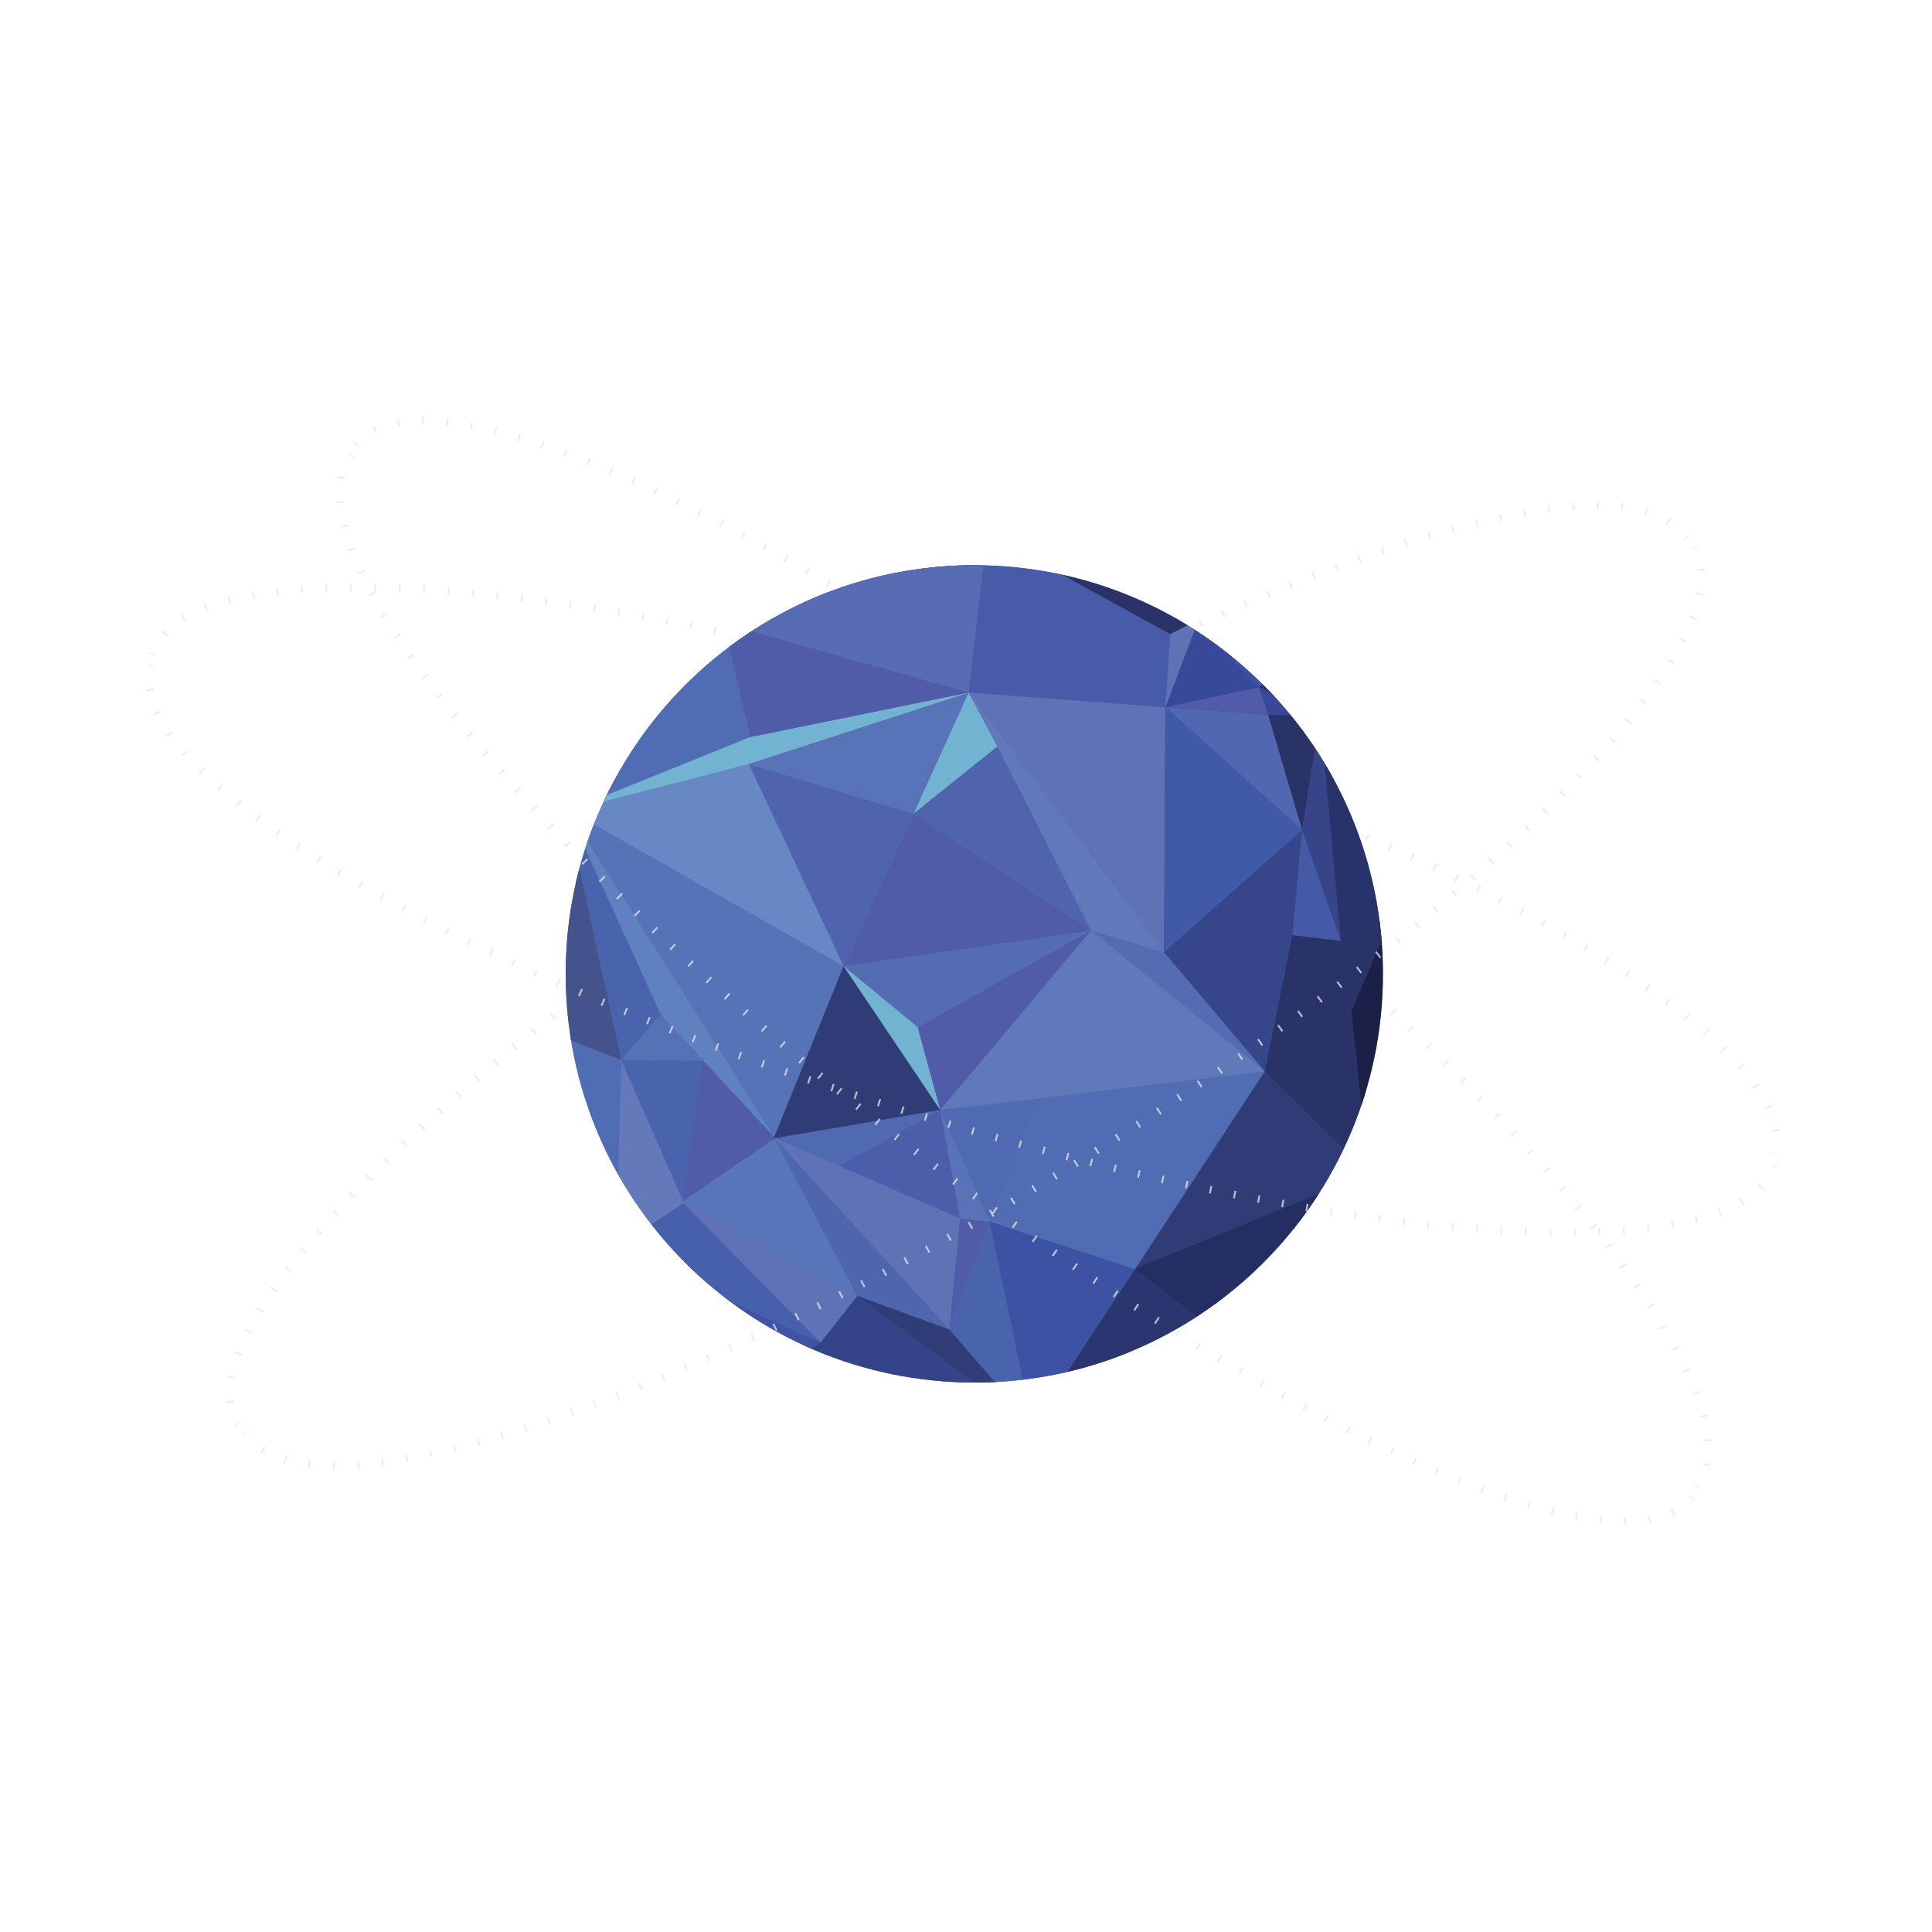
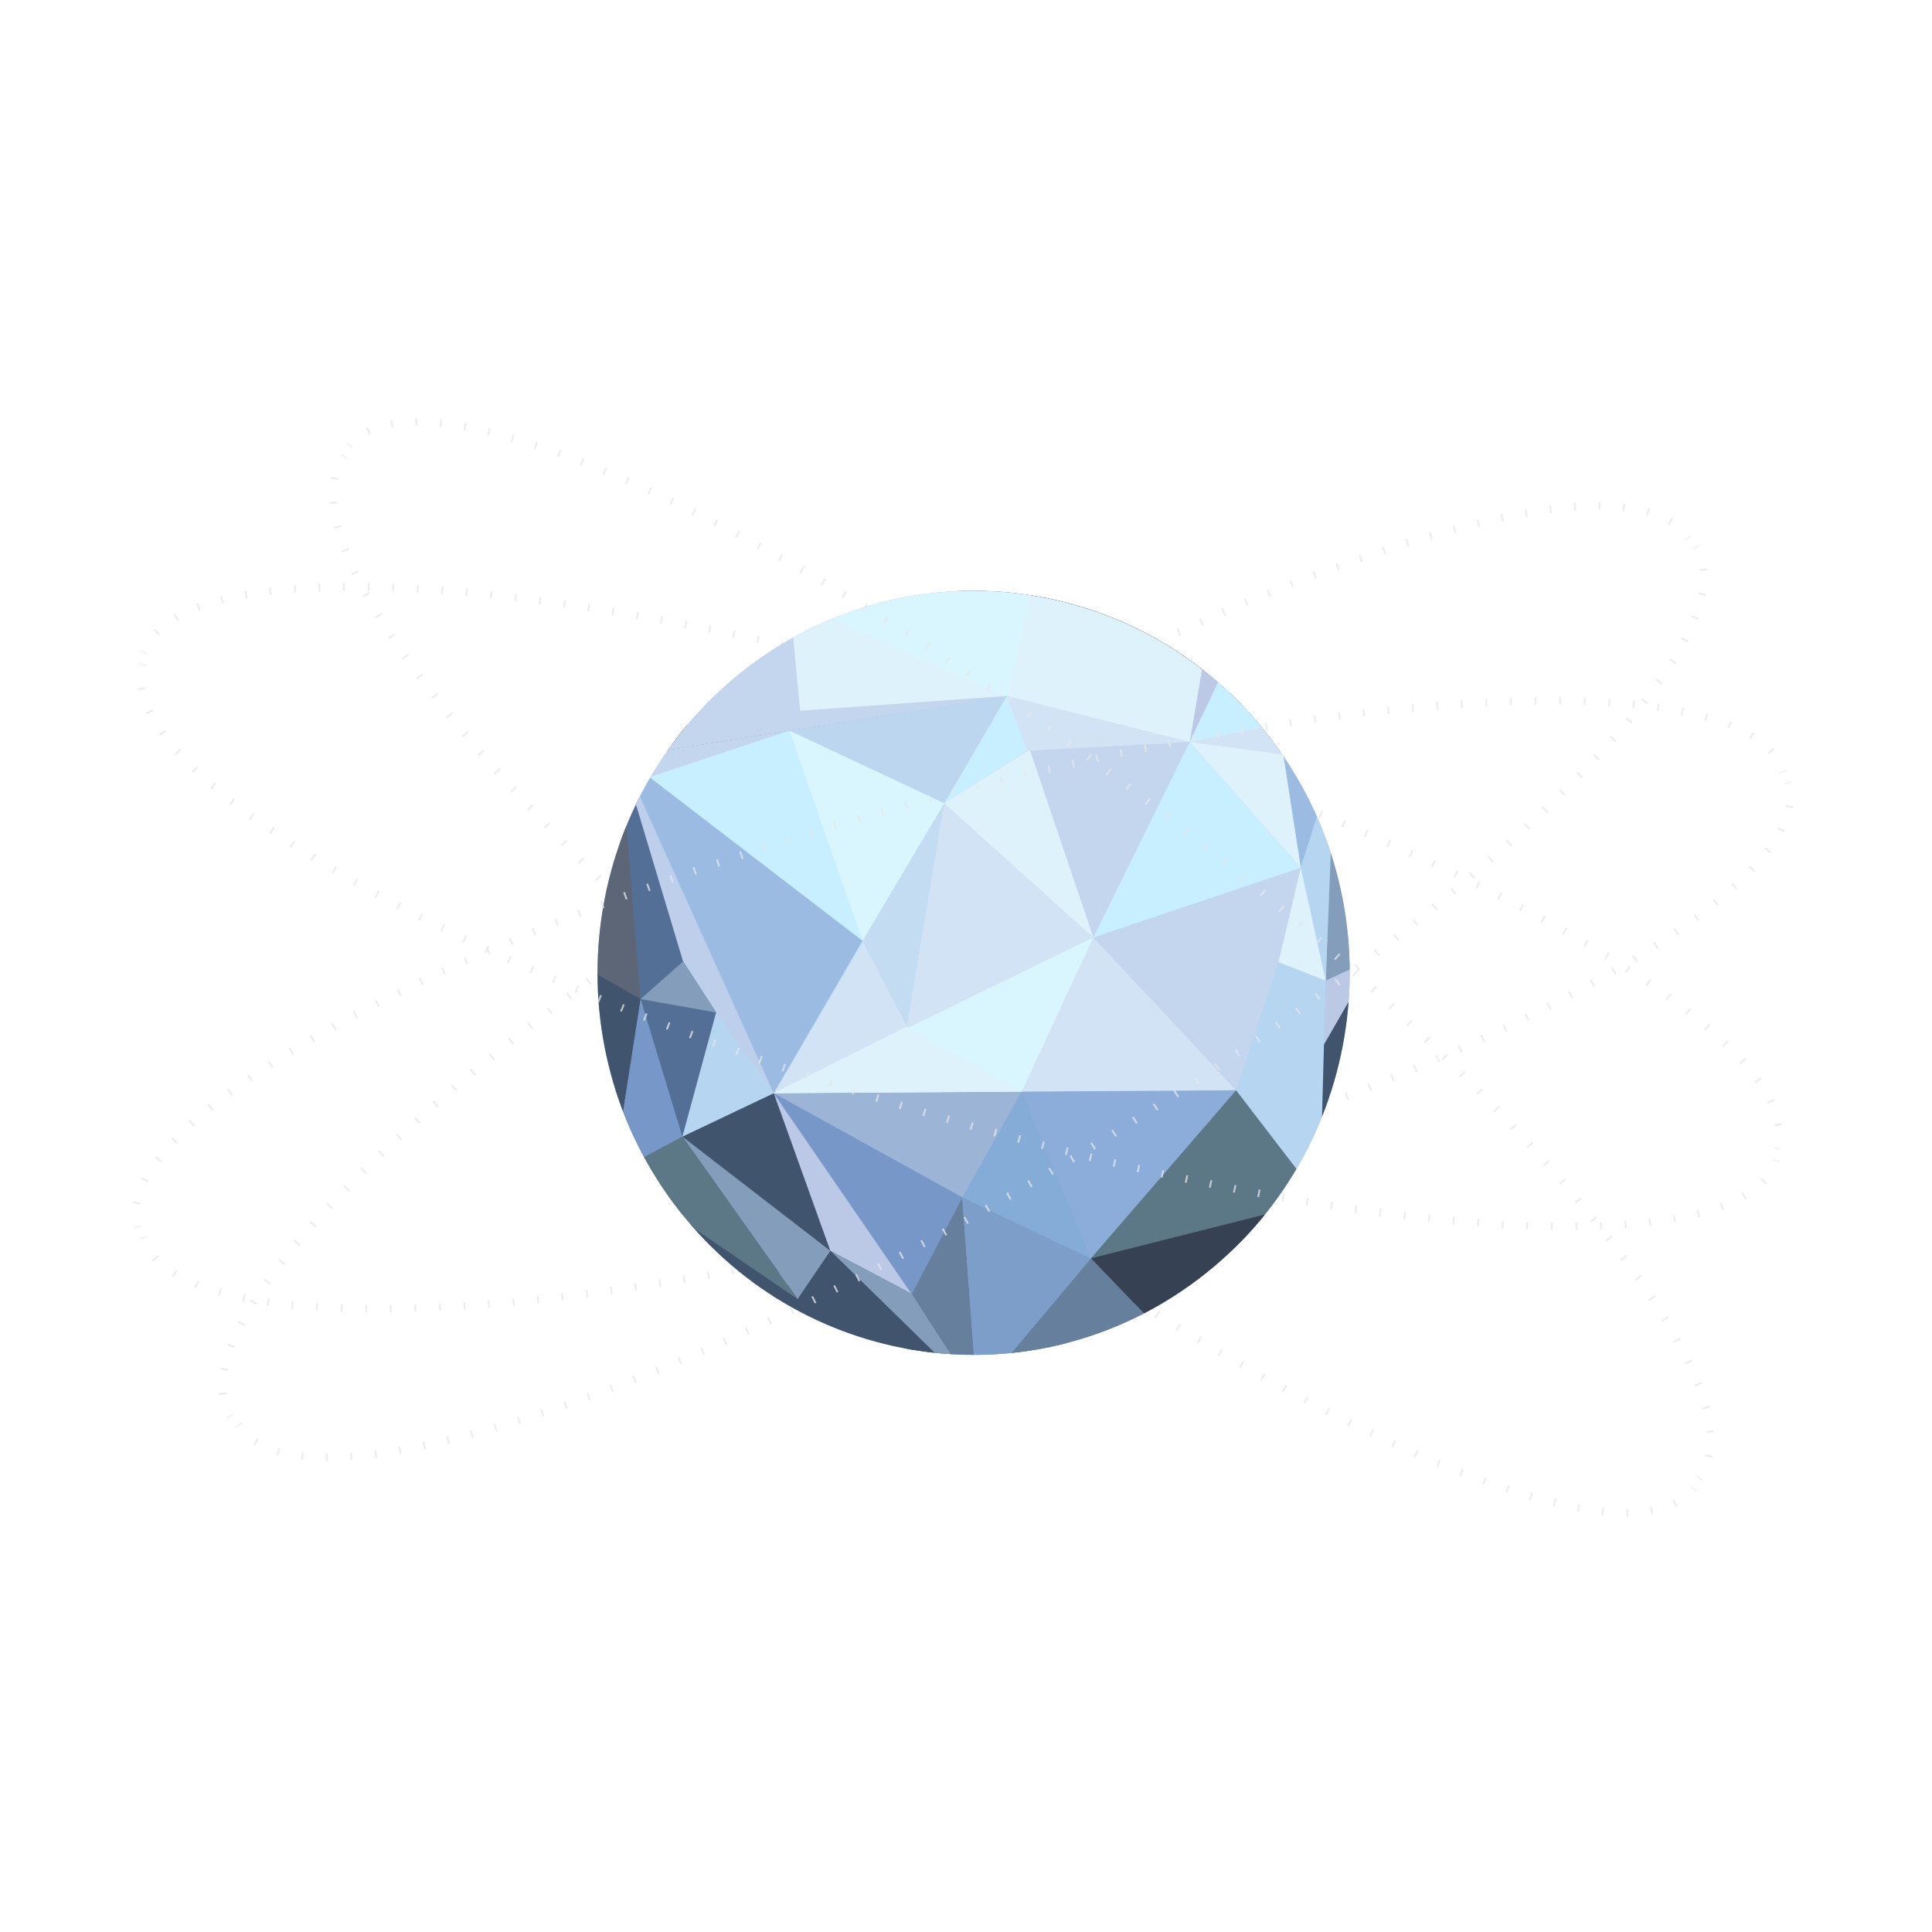
<svg xmlns="http://www.w3.org/2000/svg" xmlns:xlink="http://www.w3.org/1999/xlink" version="1.1" id="Layer_1" x="0px" y="0px" width="1024px" height="1024px" viewBox="0 0 1024 1024" enable-background="new 0 0 1024 1024" xml:space="preserve">
-   <rect x="-35.61" y="-1389.835" display="none" width="4781.037" height="2764.835" />
-   <g id="MG">
+   <rect x="-1104.61" y="-1389.835" display="none" width="4781.037" height="2764.835" />
+   <g id="MG_1_">
+     <g>
+       <defs>
+         <circle id="SVGID_9_" cx="1599.674" cy="514.625" r="168.07" />
+       </defs>
+       <use xlink:href="#SVGID_9_" overflow="visible" fill="#33726D" />
+       <clipPath id="SVGID_2_">
+         <use xlink:href="#SVGID_9_" overflow="visible" />
+       </clipPath>
+       <g opacity="0.3" clip-path="url(#SVGID_2_)">
+         <defs>
+           <path id="SVGID_11_" opacity="0.3" d="M1770.715,522.459c0,0-334.069,98.271-562.973-56.648c0,0,301.642,219.174,526.86,185.369      C1959.816,617.375,1770.715,522.459,1770.715,522.459z" />
+         </defs>
+         <clipPath id="SVGID_4_">
+           <use xlink:href="#SVGID_11_" overflow="visible" />
+         </clipPath>
+         <ellipse transform="matrix(-0.9453 -0.3262 0.3262 -0.9453 2687.594 1590.375)" opacity="0.74" clip-path="url(#SVGID_4_)" fill="#E6E7E8" cx="1477.142" cy="569.847" rx="543.557" ry="305.05" />
+       </g>
+     </g>
+   </g>
+   <g id="Planet__x2B__Rings_1_">
    <g opacity="0.74">
      <g>
-         <path fill="none" stroke="#E6E7E8" stroke-width="4" stroke-miterlimit="10" d="M188.774,235.902     c0.102-0.131,0.204-0.26,0.308-0.388" />
-         <path fill="none" stroke="#E6E7E8" stroke-width="4" stroke-miterlimit="10" stroke-dasharray="0.999,11.983" d="     M198.375,228.086c52.813-27.181,229.033,56.712,411.78,198.73c189.072,146.932,316.131,302.454,292.386,355.627" />
-         <path fill="none" stroke="#E6E7E8" stroke-width="4" stroke-miterlimit="10" d="M899.516,787.61     c-0.099,0.132-0.199,0.263-0.3,0.394" />
+         <path fill="none" stroke="#E6E7E8" stroke-width="4" stroke-miterlimit="10" d="M947.991,414.627     c0.045,0.159,0.089,0.319,0.132,0.479" />
+         <path fill="none" stroke="#E6E7E8" stroke-width="4" stroke-miterlimit="10" stroke-dasharray="1.003,12.033" d="     M948.55,427.04c-9.875,58.11-183.118,149.048-407.229,211.009c-231.988,64.14-433.854,73.834-462.821,23.66" />
+         <path fill="none" stroke="#E6E7E8" stroke-width="4" stroke-miterlimit="10" d="M76.094,656.203     c-0.048-0.158-0.095-0.317-0.141-0.477" />
      </g>
    </g>
    <g opacity="0.74">
      <g>
-         <path fill="none" stroke="#E6E7E8" stroke-width="4" stroke-miterlimit="10" d="M80.649,346.611     c0.049-0.158,0.099-0.315,0.15-0.472" />
-         <path fill="none" stroke="#E6E7E8" stroke-width="4" stroke-miterlimit="10" stroke-dasharray="0.999,11.983" d="     M86.866,335.906c39.795-44.098,234.295-27.912,455.445,40.338c228.804,70.609,402.634,171.178,399.219,229.309" />
-         <path fill="none" stroke="#E6E7E8" stroke-width="4" stroke-miterlimit="10" d="M940.527,611.455     c-0.045,0.158-0.093,0.316-0.142,0.475" />
+         <path fill="none" stroke="#E6E7E8" stroke-width="4" stroke-miterlimit="10" d="M897.903,788.979     c-0.103,0.13-0.207,0.259-0.312,0.387" />
+         <path fill="none" stroke="#E6E7E8" stroke-width="4" stroke-miterlimit="10" stroke-dasharray="0.999,11.988" d="     M888.238,796.726c-53.167,26.936-230.565-56.208-414.541-196.952c-190.304-145.59-318.199-299.69-294.354-352.409" />
+         <path fill="none" stroke="#E6E7E8" stroke-width="4" stroke-miterlimit="10" d="M182.399,242.218     c0.1-0.132,0.201-0.262,0.303-0.392" />
      </g>
    </g>
    <g opacity="0.74">
      <g>
-         <path fill="none" stroke="#E6E7E8" stroke-width="4" stroke-miterlimit="10" d="M126.002,755.115     c-0.086-0.141-0.171-0.282-0.254-0.425" />
-         <path fill="none" stroke="#E6E7E8" stroke-width="4" stroke-miterlimit="10" stroke-dasharray="0.999,11.983" d="     M122.08,743.373c-6.777-59.012,133.95-194.244,331.363-315.051c204.241-124.991,394.618-188.93,435.976-147.933" />
-         <path fill="none" stroke="#E6E7E8" stroke-width="4" stroke-miterlimit="10" d="M893.184,285.045     c0.089,0.139,0.176,0.279,0.262,0.42" />
+         <path fill="none" stroke="#E6E7E8" stroke-width="4" stroke-miterlimit="10" d="M76.372,346.059     c0.05-0.158,0.101-0.315,0.153-0.473" />
+         <path fill="none" stroke="#E6E7E8" stroke-width="4" stroke-miterlimit="10" stroke-dasharray="1.003,12.031" d="     M82.706,335.368c40.231-43.599,235.929-27.539,458.423,40.058c230.235,69.947,405.178,169.556,401.9,227.18" />
+         <path fill="none" stroke="#E6E7E8" stroke-width="4" stroke-miterlimit="10" d="M942.016,608.526     c-0.046,0.159-0.094,0.317-0.144,0.476" />
+       </g>
+     </g>
+     <g opacity="0.74">
+       <g>
+         <path fill="none" stroke="#E6E7E8" stroke-width="4" stroke-miterlimit="10" d="M122.029,750.902     c-0.087-0.141-0.173-0.281-0.257-0.423" />
+         <path fill="none" stroke="#E6E7E8" stroke-width="4" stroke-miterlimit="10" stroke-dasharray="1,12.004" d="     M118.068,739.156c-6.632-58.54,134.985-192.466,333.598-312.119c205.572-123.85,397.193-187.21,438.874-146.627" />
+         <path fill="none" stroke="#E6E7E8" stroke-width="4" stroke-miterlimit="10" d="M894.351,285.041     c0.09,0.14,0.179,0.279,0.266,0.42" />
      </g>
    </g>
    <g>
      <defs>
-         <circle id="SVGID_17_" cx="516.402" cy="516.17" r="216.584" />
+         <path id="SVGID_15_" d="M400.718,350.473c89.79-64.693,214.206-43.197,277.89,48.012     c63.688,91.209,42.525,217.592-47.268,282.283c-89.789,64.691-214.205,43.195-277.889-48.014     C289.765,541.545,310.93,415.162,400.718,350.473z" />
      </defs>
-       <clipPath id="SVGID_2_">
-         <use xlink:href="#SVGID_17_" overflow="visible" />
+       <clipPath id="SVGID_6_">
+         <use xlink:href="#SVGID_15_" overflow="visible" />
      </clipPath>
-       <circle clip-path="url(#SVGID_2_)" fill="#536CB2" cx="516.402" cy="516.17" r="216.584" />
-       <polygon clip-path="url(#SVGID_2_)" fill="#303C76" points="548.009,754.109 725.397,621.863 669.76,563.9 601.517,672.65   " />
-       <polygon clip-path="url(#SVGID_2_)" fill="#2A3367" points="725.397,621.863 670.385,567.832 699.706,379.254 722.127,501.025       " />
-       <polygon clip-path="url(#SVGID_2_)" fill="#292F32" points="300.251,430.9 520.671,281.85 512.864,368.176   " />
-       <polygon clip-path="url(#SVGID_2_)" fill="#6888C5" points="410.527,602.787 300.773,429.789 513.387,367.064   " />
-       <polygon clip-path="url(#SVGID_2_)" fill="#4A63AD" points="326.845,660.443 410.527,602.787 300.773,429.789   " />
-       <polygon clip-path="url(#SVGID_2_)" fill="#506DB3" points="402.772,599.881 670.385,567.832 547.487,755.219   " />
-       <polygon clip-path="url(#SVGID_2_)" fill="#536CB2" points="670.385,567.832 410.527,602.787 447.12,512.035 484.149,431.363     513.387,367.064   " />
-       <polygon clip-path="url(#SVGID_2_)" fill="#5876B9" points="548.009,754.109 326.845,660.443 410.527,602.787   " />
-       <polygon clip-path="url(#SVGID_2_)" fill="#334488" points="547.487,755.219 422.027,719.424 465.405,674.875   " />
-       <polygon clip-path="url(#SVGID_2_)" fill="#506DB3" points="300.773,429.789 383.667,330.498 521.191,280.734 513.387,367.064       " />
-       <polygon clip-path="url(#SVGID_2_)" fill="#36468A" points="670.385,567.832 616.975,504.732 513.387,367.064 699.706,379.254     696.21,440.16   " />
-       <polygon clip-path="url(#SVGID_2_)" fill="#5F72B5" points="616.975,504.732 617.682,374.855 504.735,363.225   " />
-       <polygon clip-path="url(#SVGID_2_)" fill="#485BA8" points="513.387,367.064 517.27,279.074 699.706,379.254 617.682,374.855       " />
-       <polygon clip-path="url(#SVGID_2_)" fill="#242E62" points="725.397,621.863 646.772,707.412 601.517,672.65   " />
-       <polygon clip-path="url(#SVGID_2_)" fill="#2B3671" points="646.772,707.412 547.147,755.17 601.517,672.65   " />
-       <polygon clip-path="url(#SVGID_2_)" fill="#576CB2" points="378.839,331.254 513.387,367.064 523.738,278.125   " />
-       <polygon clip-path="url(#SVGID_2_)" fill="#4F6AB1" points="503.121,704.652 549.033,583.979 498.338,588.236 410.232,602.986       " />
-       <polygon clip-path="url(#SVGID_2_)" fill="#4963AC" points="547.147,755.17 503.121,704.652 524.441,647.447   " />
-       <polygon clip-path="url(#SVGID_2_)" fill="#3D52A3" points="524.441,647.447 601.517,672.65 547.147,755.17   " />
-       <polygon clip-path="url(#SVGID_2_)" fill="#515CA8" points="524.441,647.447 508.837,645.725 503.121,704.652   " />
-       <polygon clip-path="url(#SVGID_2_)" fill="#5F72B5" points="508.837,645.725 410.232,602.986 503.121,704.652   " />
-       <polygon clip-path="url(#SVGID_2_)" fill="#5873B7" points="508.837,645.725 498.338,588.236 524.441,647.447   " />
-       <polygon clip-path="url(#SVGID_2_)" fill="#4C5DA9" points="508.837,645.725 498.338,588.236 445.049,618.057   " />
-       <polygon clip-path="url(#SVGID_2_)" fill="#4D66AE" points="503.121,704.652 454.332,686.936 410.232,602.986   " />
-       <polygon clip-path="url(#SVGID_2_)" fill="#303C76" points="503.121,704.652 547.147,755.17 454.332,686.936   " />
-       <polygon clip-path="url(#SVGID_2_)" fill="#4153A3" points="325.771,661.26 422.027,719.424 434.893,711.652   " />
-       <polygon clip-path="url(#SVGID_2_)" fill="#5F72B5" points="454.332,686.936 434.893,711.652 361.564,636.98   " />
-       <polygon clip-path="url(#SVGID_2_)" fill="#4660AB" points="361.564,636.98 326.782,661.908 434.893,711.652   " />
-       <polygon clip-path="url(#SVGID_2_)" fill="#506DB3" points="325.771,661.26 292.813,546.414 329.293,561.947   " />
-       <polygon clip-path="url(#SVGID_2_)" fill="#44538C" points="300.754,431.635 292.702,547.381 329.293,561.947   " />
-       <polygon clip-path="url(#SVGID_2_)" fill="#2A3367" points="699.706,379.254 690.115,439.93 672.115,378.82   " />
-       <polygon clip-path="url(#SVGID_2_)" fill="#28336B" points="699.706,379.254 746.235,499.615 710.7,498.695   " />
-       <polygon clip-path="url(#SVGID_2_)" fill="#364588" points="710.7,498.695 690.115,439.93 699.706,379.254   " />
-       <polygon clip-path="url(#SVGID_2_)" fill="#2A3367" points="737.901,484.584 716.335,535.992 710.7,498.695   " />
-       <polygon clip-path="url(#SVGID_2_)" fill="#455AA7" points="710.7,498.695 684.982,495.666 690.115,439.93   " />
-       <polygon clip-path="url(#SVGID_2_)" fill="#2D3368" points="699.706,379.254 681.641,354.102 667.115,364.375   " />
-       <polygon clip-path="url(#SVGID_2_)" fill="#394999" points="672.115,378.82 667.115,364.375 699.706,379.254   " />
-       <polygon clip-path="url(#SVGID_2_)" fill="#1A2048" points="725.397,621.863 716.335,535.992 737.901,484.584   " />
-       <polygon clip-path="url(#SVGID_2_)" fill="#3E51A2" points="667.115,364.375 635.12,328.619 681.641,354.102   " />
-       <polygon clip-path="url(#SVGID_2_)" fill="#2B326A" points="515.458,278.469 635.12,328.619 620.314,336.139   " />
-       <polygon clip-path="url(#SVGID_2_)" fill="#394999" points="667.115,364.375 617.682,374.855 635.12,328.619   " />
-       <polygon clip-path="url(#SVGID_2_)" fill="#5F72B5" points="620.314,336.139 617.682,374.855 635.12,328.619   " />
-       <polygon clip-path="url(#SVGID_2_)" fill="#5167AF" points="690.115,439.93 617.682,374.855 672.115,378.82   " />
-       <polygon clip-path="url(#SVGID_2_)" fill="#515CA8" points="672.115,378.82 667.115,364.375 617.682,374.855   " />
-       <polygon clip-path="url(#SVGID_2_)" fill="#73B3D2" points="513.387,367.064 484.149,431.363 528.683,395.654   " />
-       <polygon clip-path="url(#SVGID_2_)" fill="#5873B7" points="484.149,431.363 396.865,404.912 513.387,367.064   " />
-       <polygon clip-path="url(#SVGID_2_)" fill="#73B3D2" points="300.773,429.789 397.67,390.635 513.387,367.064 396.865,404.912       " />
-       <polygon clip-path="url(#SVGID_2_)" fill="#515CA8" points="361.564,636.98 374.978,546.463 410.847,603.281   " />
-       <polygon clip-path="url(#SVGID_2_)" fill="#6479BA" points="329.293,561.947 362.425,637.559 326.324,661.559   " />
-       <polygon clip-path="url(#SVGID_2_)" fill="#6081C0" points="411.186,603.604 350.373,537.996 300.518,428.773   " />
-       <polyline clip-path="url(#SVGID_2_)" fill="#5572B6" points="349.971,537.643 329.293,561.947 372.791,562.191 350.373,537.996       " />
-       <polygon clip-path="url(#SVGID_2_)" fill="#515CA8" points="383.667,330.498 397.67,390.635 513.387,367.064   " />
-       <polygon clip-path="url(#SVGID_2_)" fill="#5F79BB" points="578.304,493.162 498.338,588.236 670.385,567.832   " />
-       <polygon clip-path="url(#SVGID_2_)" fill="#4F64AD" points="528.683,395.654 484.149,431.363 578.304,493.162   " />
-       <polygon clip-path="url(#SVGID_2_)" fill="#5773B7" points="447.12,512.035 300.518,428.773 410.527,602.787   " />
-       <polygon clip-path="url(#SVGID_2_)" fill="#5F79BB" points="513.387,367.064 616.975,504.732 578.304,493.162 528.683,395.654       " />
-       <polygon clip-path="url(#SVGID_2_)" fill="#415AA7" points="616.975,504.732 690.115,439.93 617.682,374.855   " />
-       <polygon clip-path="url(#SVGID_2_)" fill="#4F64AD" points="447.12,512.035 484.149,431.363 396.865,404.912   " />
-       <polygon clip-path="url(#SVGID_2_)" fill="#303C76" points="447.12,512.035 498.338,588.236 410.006,603.41   " />
-       <polygon clip-path="url(#SVGID_2_)" fill="#515CA8" points="447.12,512.035 484.149,431.363 578.304,493.162   " />
-       <polygon clip-path="url(#SVGID_2_)" fill="#73B3D2" points="447.12,512.035 498.338,588.236 486.434,544.434   " />
-       <polygon clip-path="url(#SVGID_2_)" fill="#515CA8" points="486.434,544.434 578.304,493.162 498.338,588.236   " />
+       <path clip-path="url(#SVGID_6_)" fill="#9CBBE2" d="M400.718,350.473c89.79-64.693,214.206-43.197,277.89,48.012    c63.688,91.209,42.525,217.592-47.268,282.283c-89.789,64.691-214.205,43.195-277.889-48.014    C289.765,541.545,310.93,415.162,400.718,350.473z" />
+       <polygon clip-path="url(#SVGID_6_)" fill="#BBC8E6" points="728.096,507.857 698.516,560.781 697.652,515.619   " />
+       <path clip-path="url(#SVGID_6_)" fill="#26322C" d="M533.725,369.963" />
+       <path clip-path="url(#SVGID_6_)" fill="#736D2E" d="M409.229,579.174" />
+       <polygon clip-path="url(#SVGID_6_)" fill="#292F32" points="328.771,402.408 551.623,289.604 533.725,369.963   " />
+       <path clip-path="url(#SVGID_6_)" fill="#0B132D" d="M673.688,550.545" />
+       <g clip-path="url(#SVGID_6_)">
+         <g>
+           <path fill="#0B132D" d="M636.908,412.782c0.858,0,2.002-1.303,0.696-1.303C636.746,411.479,635.602,412.782,636.908,412.782      L636.908,412.782z" />
+         </g>
+       </g>
+       <polygon clip-path="url(#SVGID_6_)" fill="#0D1321" points="533.725,369.963 551.623,289.604 705.047,404.814   " />
+       <line clip-path="url(#SVGID_6_)" fill="#8E8239" x1="461.192" y1="655.17" x2="518.404" y2="738.98" />
+       <polygon clip-path="url(#SVGID_6_)" fill="#C7EFFF" points="410.109,579.412 329.396,401.428 534.349,368.979   " />
+       <polygon clip-path="url(#SVGID_6_)" fill="#546F96" points="325.111,622.025 410.109,579.412 329.396,401.428   " />
+       <polygon clip-path="url(#SVGID_6_)" fill="#8CACDA" points="410.109,579.412 655.198,577.832 518.694,738.004   " />
+       <path clip-path="url(#SVGID_6_)" fill="#26322C" d="M534.349,368.979" />
+       <polygon clip-path="url(#SVGID_6_)" fill="#D1E3F4" points="655.198,577.832 541.512,578.578 410.109,579.412 534.349,368.979     579.98,495.953   " />
+       <polygon clip-path="url(#SVGID_6_)" fill="#5C7785" points="518.694,738.004 699.561,635.641 655.198,577.832 578.211,666.955       " />
+       <polygon clip-path="url(#SVGID_6_)" fill="#40546E" points="518.694,738.004 325.111,622.025 361.68,602.441 410.109,579.412       " />
+       <polygon clip-path="url(#SVGID_6_)" fill="#C4D6EE" points="329.396,401.428 418.538,318.264 552.24,288.617 534.349,368.979       " />
+       <path clip-path="url(#SVGID_6_)" fill="#0B132D" d="M674.312,549.564" />
+       <polygon clip-path="url(#SVGID_6_)" fill="#B5D5F0" points="699.561,635.641 655.198,577.832 705.668,403.824   " />
+       <g clip-path="url(#SVGID_6_)">
+         <g>
+           <path fill="#0B132D" d="M637.525,411.802c0.857,0,2.002-1.303,0.696-1.303C637.364,410.499,636.219,411.802,637.525,411.802      L637.525,411.802z" />
+         </g>
+       </g>
+       <polygon clip-path="url(#SVGID_6_)" fill="#C4D6EE" points="655.198,577.832 579.495,496.877 534.349,368.979 705.668,403.824     689.438,459.898 677.638,509.936   " />
+       <polygon clip-path="url(#SVGID_6_)" fill="#DEF2FC" points="533.324,369.84 552.24,288.617 705.668,403.824 630.603,393.254   " />
+       <line clip-path="url(#SVGID_6_)" fill="#8E8239" x1="461.809" y1="654.188" x2="519.024" y2="737.994" />
+       <polygon clip-path="url(#SVGID_6_)" fill="#364154" points="699.507,636.363 616.073,706.385 578.211,666.955   " />
+       <polygon clip-path="url(#SVGID_6_)" fill="#657F9C" points="616.073,706.385 517.765,738.898 578.211,666.955   " />
+       <polygon clip-path="url(#SVGID_6_)" fill="#D9F6FF" points="418.382,319.66 533.537,370.203 552.143,289.859   " />
+       <polygon clip-path="url(#SVGID_6_)" fill="#9CB4D6" points="483.162,685.777 541.512,578.578 410.109,579.412   " />
+       <polygon clip-path="url(#SVGID_6_)" fill="#657F9C" points="517.765,738.898 483.162,685.777 510,634.555   " />
+       <polygon clip-path="url(#SVGID_6_)" fill="#7D9EC8" points="510,634.555 578.211,666.955 517.765,738.898   " />
+       <polygon clip-path="url(#SVGID_6_)" fill="#BBC8E6" points="483.162,685.777 440.094,662.969 410.109,579.412   " />
+       <polygon clip-path="url(#SVGID_6_)" fill="#849DBA" points="483.162,685.777 517.765,738.898 440.094,662.969   " />
+       <polygon clip-path="url(#SVGID_6_)" fill="#40546E" points="518.578,739.791 406.119,689.529 440.094,662.969   " />
+       <polygon clip-path="url(#SVGID_6_)" fill="#40546E" points="325.111,622.025 406.119,689.529 419.012,683.82   " />
+       <polygon clip-path="url(#SVGID_6_)" fill="#849DBA" points="440.094,662.969 422.745,688.518 361.68,602.441   " />
+       <polygon clip-path="url(#SVGID_6_)" fill="#5C7785" points="361.68,602.441 325.111,622.025 422.745,688.518   " />
+       <polygon clip-path="url(#SVGID_6_)" fill="#40546E" points="325.111,622.025 307.617,510.314 339.538,529.523   " />
+       <polygon clip-path="url(#SVGID_6_)" fill="#5D6677" points="329.144,403.168 307.394,511.211 339.538,529.523   " />
+       <polygon clip-path="url(#SVGID_6_)" fill="#9CBBE2" points="707.158,404.025 689.438,459.898 680.13,399.959   " />
+       <polygon clip-path="url(#SVGID_6_)" fill="#849DBA" points="707.158,404.025 728.096,507.857 702.682,519.768   " />
+       <polygon clip-path="url(#SVGID_6_)" fill="#B5D5F0" points="702.682,519.768 689.438,459.898 707.158,404.025   " />
+       <polygon clip-path="url(#SVGID_6_)" fill="#DEF2FC" points="702.682,519.768 677.638,509.936 689.438,459.898   " />
+       <polygon clip-path="url(#SVGID_6_)" fill="#BBC8E6" points="707.158,404.025 692.014,377.859 677.686,383.66   " />
+       <polygon clip-path="url(#SVGID_6_)" fill="#5C7785" points="680.13,399.959 677.686,383.66 707.158,404.025   " />
+       <polygon clip-path="url(#SVGID_6_)" fill="#40546E" points="699.507,636.363 701.75,553.592 728.096,507.857   " />
+       <polygon clip-path="url(#SVGID_6_)" fill="#7697C8" points="677.686,383.66 652.01,348.018 692.014,377.859   " />
+       <polygon clip-path="url(#SVGID_6_)" fill="#DEF2FC" points="552.297,288.461 652.01,348.018 637.348,353.252   " />
+       <polygon clip-path="url(#SVGID_6_)" fill="#C7EFFF" points="677.686,383.66 630.603,393.254 652.01,348.018   " />
+       <polygon clip-path="url(#SVGID_6_)" fill="#BBC8E6" points="637.348,353.252 630.603,393.254 652.01,348.018   " />
+       <polygon clip-path="url(#SVGID_6_)" fill="#DEF2FC" points="689.438,459.898 630.603,393.254 680.13,399.959   " />
+       <polygon clip-path="url(#SVGID_6_)" fill="#D1E3F4" points="680.13,399.959 677.686,383.66 630.603,393.254   " />
+       <polygon clip-path="url(#SVGID_6_)" fill="#C7EFFF" points="533.695,368.807 500.476,425.785 544.468,397.885   " />
+       <polygon clip-path="url(#SVGID_6_)" fill="#BDD6EF" points="500.476,425.785 418.334,387.268 533.695,368.807   " />
+       <polygon clip-path="url(#SVGID_6_)" fill="#C4D6EE" points="329.396,401.428 424.103,376.684 533.695,368.807   " />
+       <polygon clip-path="url(#SVGID_6_)" fill="#B5D5F0" points="361.68,602.441 379.556,536.654 383.826,520.662 410.109,579.412       " />
+       <polygon clip-path="url(#SVGID_6_)" fill="#7697C8" points="339.538,529.523 361.68,602.441 325.111,622.025   " />
+       <polygon clip-path="url(#SVGID_6_)" fill="#BDCFEB" points="410.109,579.412 379.556,536.654 362.047,509.602 329.282,400.439       " />
+       <polygon clip-path="url(#SVGID_6_)" fill="#849DBA" points="362.047,509.602 379.556,536.654 339.538,529.523   " />
+       <polygon clip-path="url(#SVGID_6_)" fill="#DEF2FC" points="418.538,318.264 424.103,376.684 533.748,368.824   " />
+       <polygon clip-path="url(#SVGID_6_)" fill="#D9F6FF" points="579.495,496.877 410.109,579.412 541.512,578.578   " />
+       <polygon clip-path="url(#SVGID_6_)" fill="#DEF2FC" points="545.814,397.389 500.476,425.785 579.495,496.877   " />
+       <polygon clip-path="url(#SVGID_6_)" fill="#9CBBE2" points="457.179,498.684 329.282,400.439 410.109,579.412   " />
+       <polygon clip-path="url(#SVGID_6_)" fill="#C7EFFF" points="579.495,496.877 689.438,459.898 630.603,393.254   " />
+       <polygon clip-path="url(#SVGID_6_)" fill="#D1E3F4" points="533.695,368.807 630.603,393.254 544.468,397.885   " />
+       <polygon clip-path="url(#SVGID_6_)" fill="#D9F6FF" points="457.179,498.684 418.334,387.268 500.476,425.785   " />
+       <polygon clip-path="url(#SVGID_6_)" fill="#C4D6EE" points="418.334,387.268 333.625,415.453 353.348,397.875   " />
+       <polygon clip-path="url(#SVGID_6_)" fill="#7697C8" points="510,634.555 410.109,579.412 483.162,685.777   " />
+       <polygon clip-path="url(#SVGID_6_)" fill="#84ACD6" points="578.211,666.955 541.512,578.578 510,634.555   " />
+       <polygon clip-path="url(#SVGID_6_)" fill="#DEF2FC" points="541.512,578.578 480.697,544.113 410.109,579.412   " />
+       <polygon clip-path="url(#SVGID_6_)" fill="#C3DCF2" points="480.697,544.113 500.476,425.785 457.179,498.684   " />
    </g>
    <g opacity="0.74">
      <g>
-         <path fill="none" stroke="#E6E7E8" stroke-width="4" stroke-miterlimit="10" d="M896.709,793.533     c-0.102,0.131-0.204,0.26-0.308,0.389" />
-         <path fill="none" stroke="#E6E7E8" stroke-width="4" stroke-miterlimit="10" stroke-dasharray="0.999,11.983" d="     M887.109,801.351c-52.812,27.183-229.031-56.717-411.781-198.735C286.26,455.686,159.203,300.166,182.945,246.994" />
-         <path fill="none" stroke="#E6E7E8" stroke-width="4" stroke-miterlimit="10" d="M185.97,241.827     c0.099-0.132,0.198-0.263,0.3-0.394" />
+         <path fill="none" stroke="#E6E7E8" stroke-width="4" stroke-miterlimit="10" d="M898.936,289.721     c0.087,0.141,0.173,0.281,0.257,0.423" />
+         <path fill="none" stroke="#E6E7E8" stroke-width="4" stroke-miterlimit="10" stroke-dasharray="1,12.003" d="     M902.897,301.467c6.633,58.535-134.99,192.461-333.6,312.113C363.725,737.426,172.106,800.789,130.426,760.209" />
+         <path fill="none" stroke="#E6E7E8" stroke-width="4" stroke-miterlimit="10" d="M126.615,755.578     c-0.09-0.14-0.179-0.279-0.266-0.42" />
      </g>
    </g>
    <g opacity="0.74">
      <g>
-         <path fill="none" stroke="#E6E7E8" stroke-width="4" stroke-miterlimit="10" d="M897.737,289.762     c0.086,0.141,0.171,0.282,0.255,0.425" />
-         <path fill="none" stroke="#E6E7E8" stroke-width="4" stroke-miterlimit="10" stroke-dasharray="0.999,11.983" d="     M901.659,301.504c6.775,59.007-133.956,194.238-331.366,315.045C366.053,741.538,175.679,805.475,134.32,764.482" />
-         <path fill="none" stroke="#E6E7E8" stroke-width="4" stroke-miterlimit="10" d="M130.554,759.828     c-0.088-0.139-0.176-0.279-0.262-0.42" />
+         <path fill="none" stroke="#E6E7E8" stroke-width="4" stroke-miterlimit="10" d="M941.482,615.006     c-0.049,0.158-0.101,0.315-0.153,0.473" />
+         <path fill="none" stroke="#E6E7E8" stroke-width="4" stroke-miterlimit="10" stroke-dasharray="1.003,12.031" d="     M935.149,625.697c-40.229,43.6-235.927,27.534-458.425-40.061C246.492,515.693,71.551,416.082,74.826,358.461" />
+         <path fill="none" stroke="#E6E7E8" stroke-width="4" stroke-miterlimit="10" d="M75.838,352.54     c0.046-0.159,0.094-0.317,0.144-0.476" />
      </g>
    </g>
    <g opacity="0.74">
      <g>
-         <path fill="none" stroke="#E6E7E8" stroke-width="4" stroke-miterlimit="10" d="M939.999,617.992     c-0.048,0.158-0.099,0.315-0.15,0.472" />
-         <path fill="none" stroke="#E6E7E8" stroke-width="4" stroke-miterlimit="10" stroke-dasharray="0.999,11.983" d="     M933.781,628.697c-39.794,44.095-234.295,27.904-455.445-40.342C249.533,517.744,75.704,417.176,79.118,359.047" />
-         <path fill="none" stroke="#E6E7E8" stroke-width="4" stroke-miterlimit="10" d="M80.121,353.145     c0.046-0.158,0.093-0.316,0.142-0.475" />
+         <path fill="none" stroke="#E6E7E8" stroke-width="4" stroke-miterlimit="10" d="M185.224,236.344     c0.103-0.13,0.207-0.259,0.312-0.387" />
+         <path fill="none" stroke="#E6E7E8" stroke-width="4" stroke-miterlimit="10" stroke-dasharray="0.999,11.988" d="M194.89,228.597     c53.168-26.935,230.568,56.203,414.54,196.948C799.735,571.137,927.632,725.236,903.785,777.96" />
+         <path fill="none" stroke="#E6E7E8" stroke-width="4" stroke-miterlimit="10" d="M900.729,783.106     c-0.1,0.132-0.201,0.262-0.303,0.392" />
+       </g>
+     </g>
+     <g opacity="0.74">
+       <g>
+         <path fill="none" stroke="#E6E7E8" stroke-width="4" stroke-miterlimit="10" d="M72.975,650.473     c-0.045-0.159-0.089-0.319-0.132-0.479" />
+         <path fill="none" stroke="#E6E7E8" stroke-width="4" stroke-miterlimit="10" stroke-dasharray="1.003,12.033" d="     M72.416,638.059c9.875-58.109,183.114-149.049,407.228-211.012c231.988-64.14,433.855-73.834,462.822-23.658" />
+         <path fill="none" stroke="#E6E7E8" stroke-width="4" stroke-miterlimit="10" d="M944.871,408.895     c0.048,0.158,0.095,0.317,0.141,0.477" />
      </g>
    </g>
  </g>
</svg>
